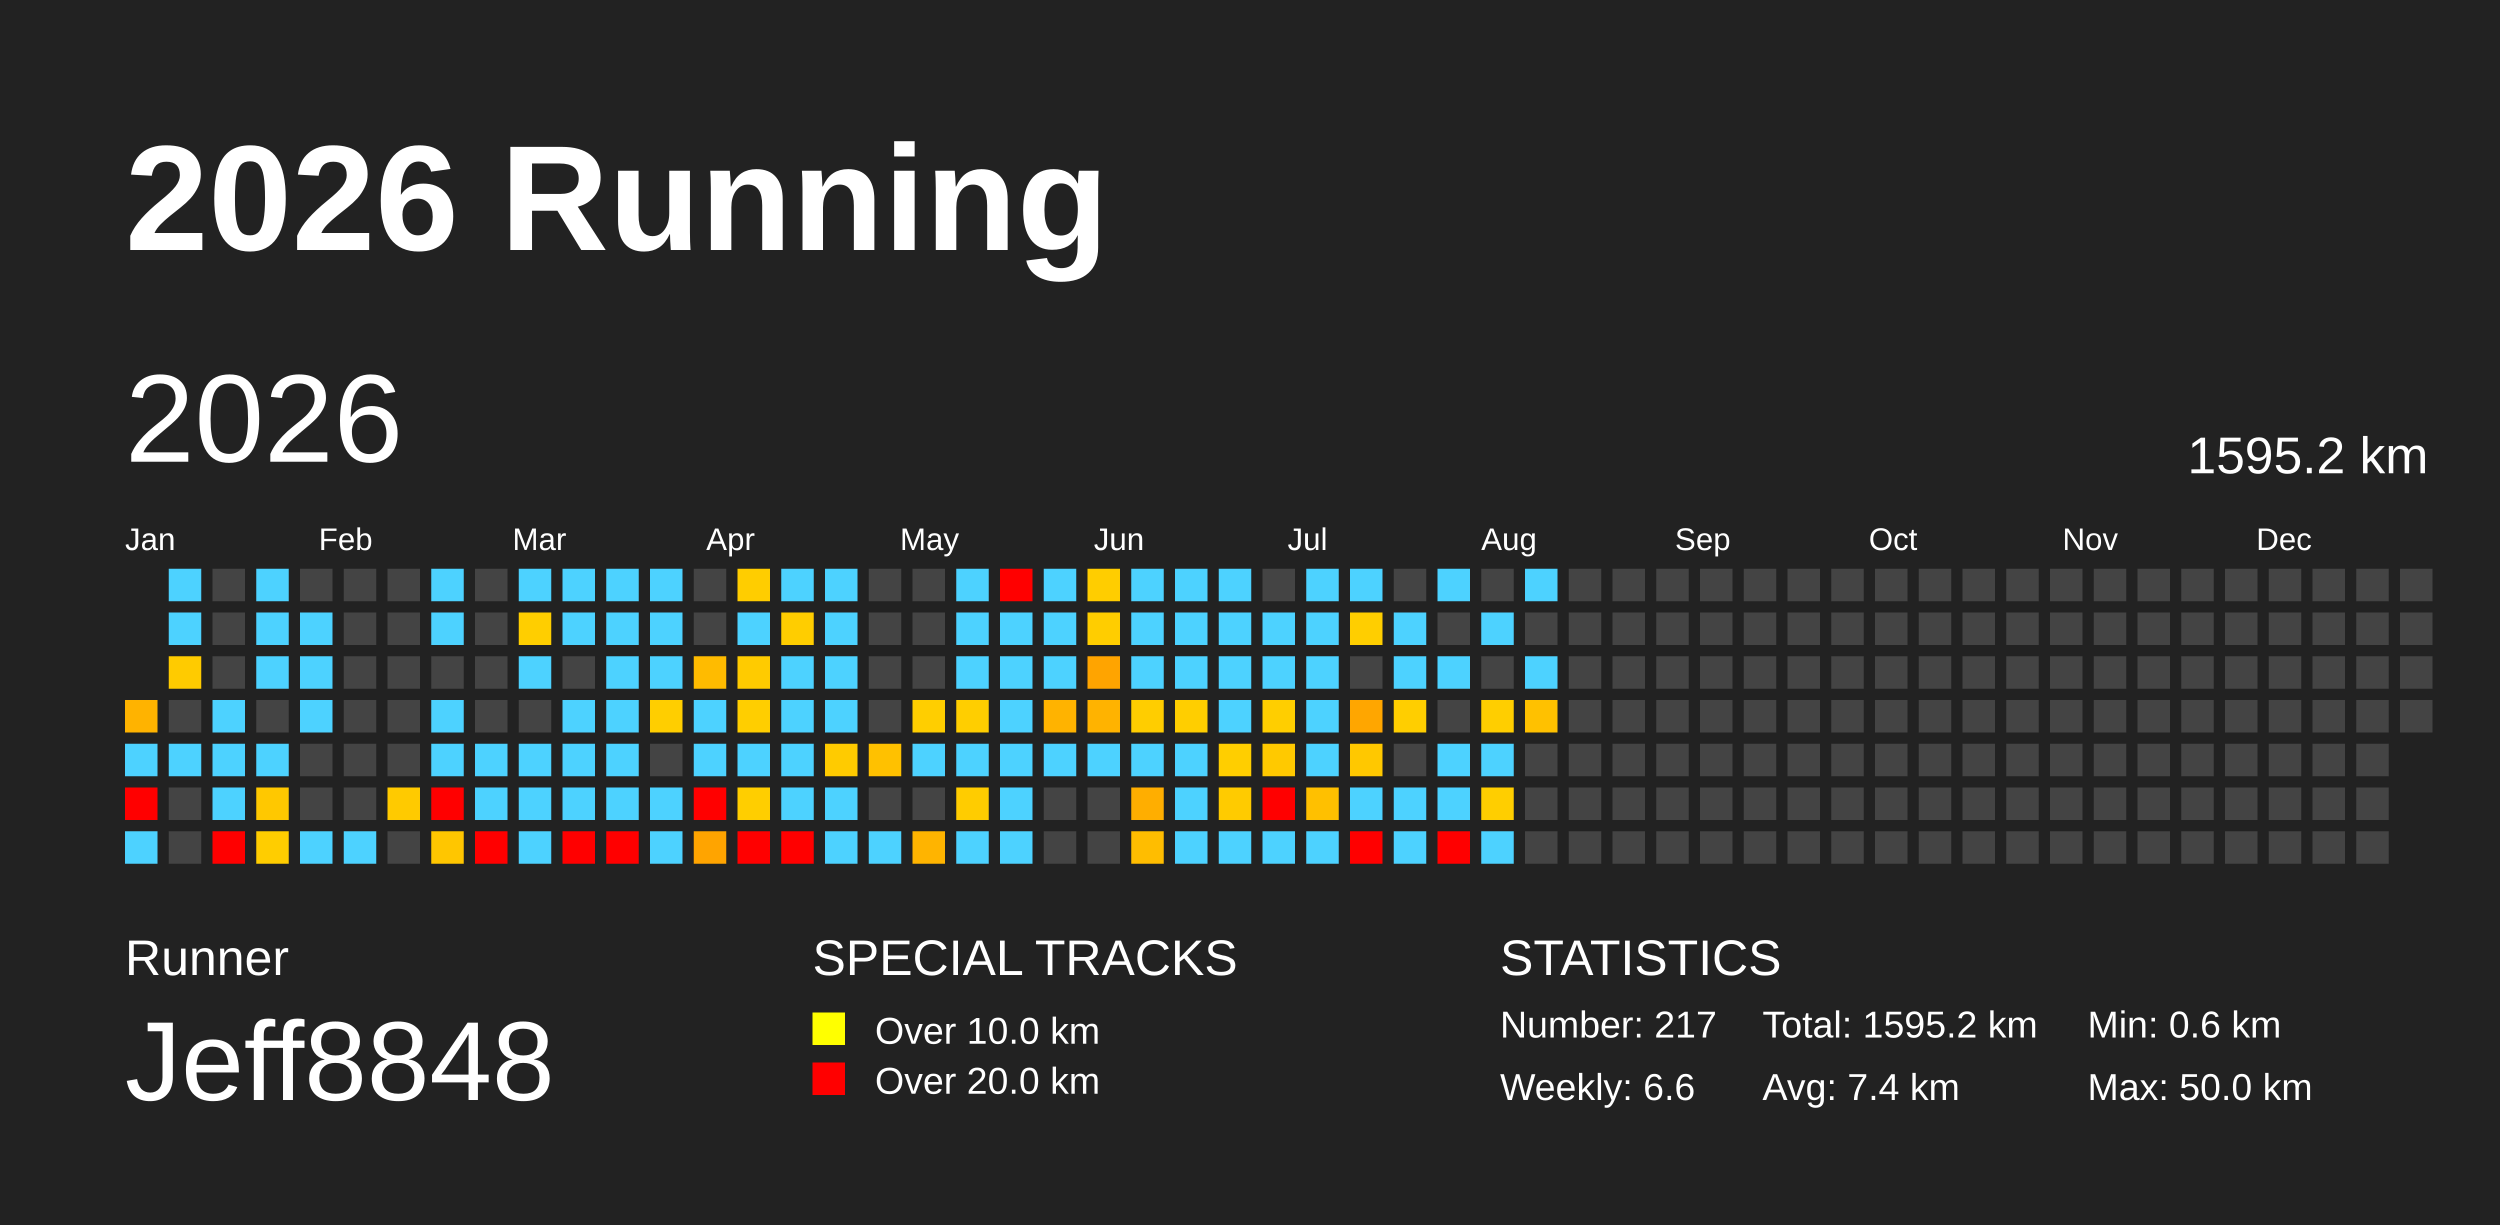
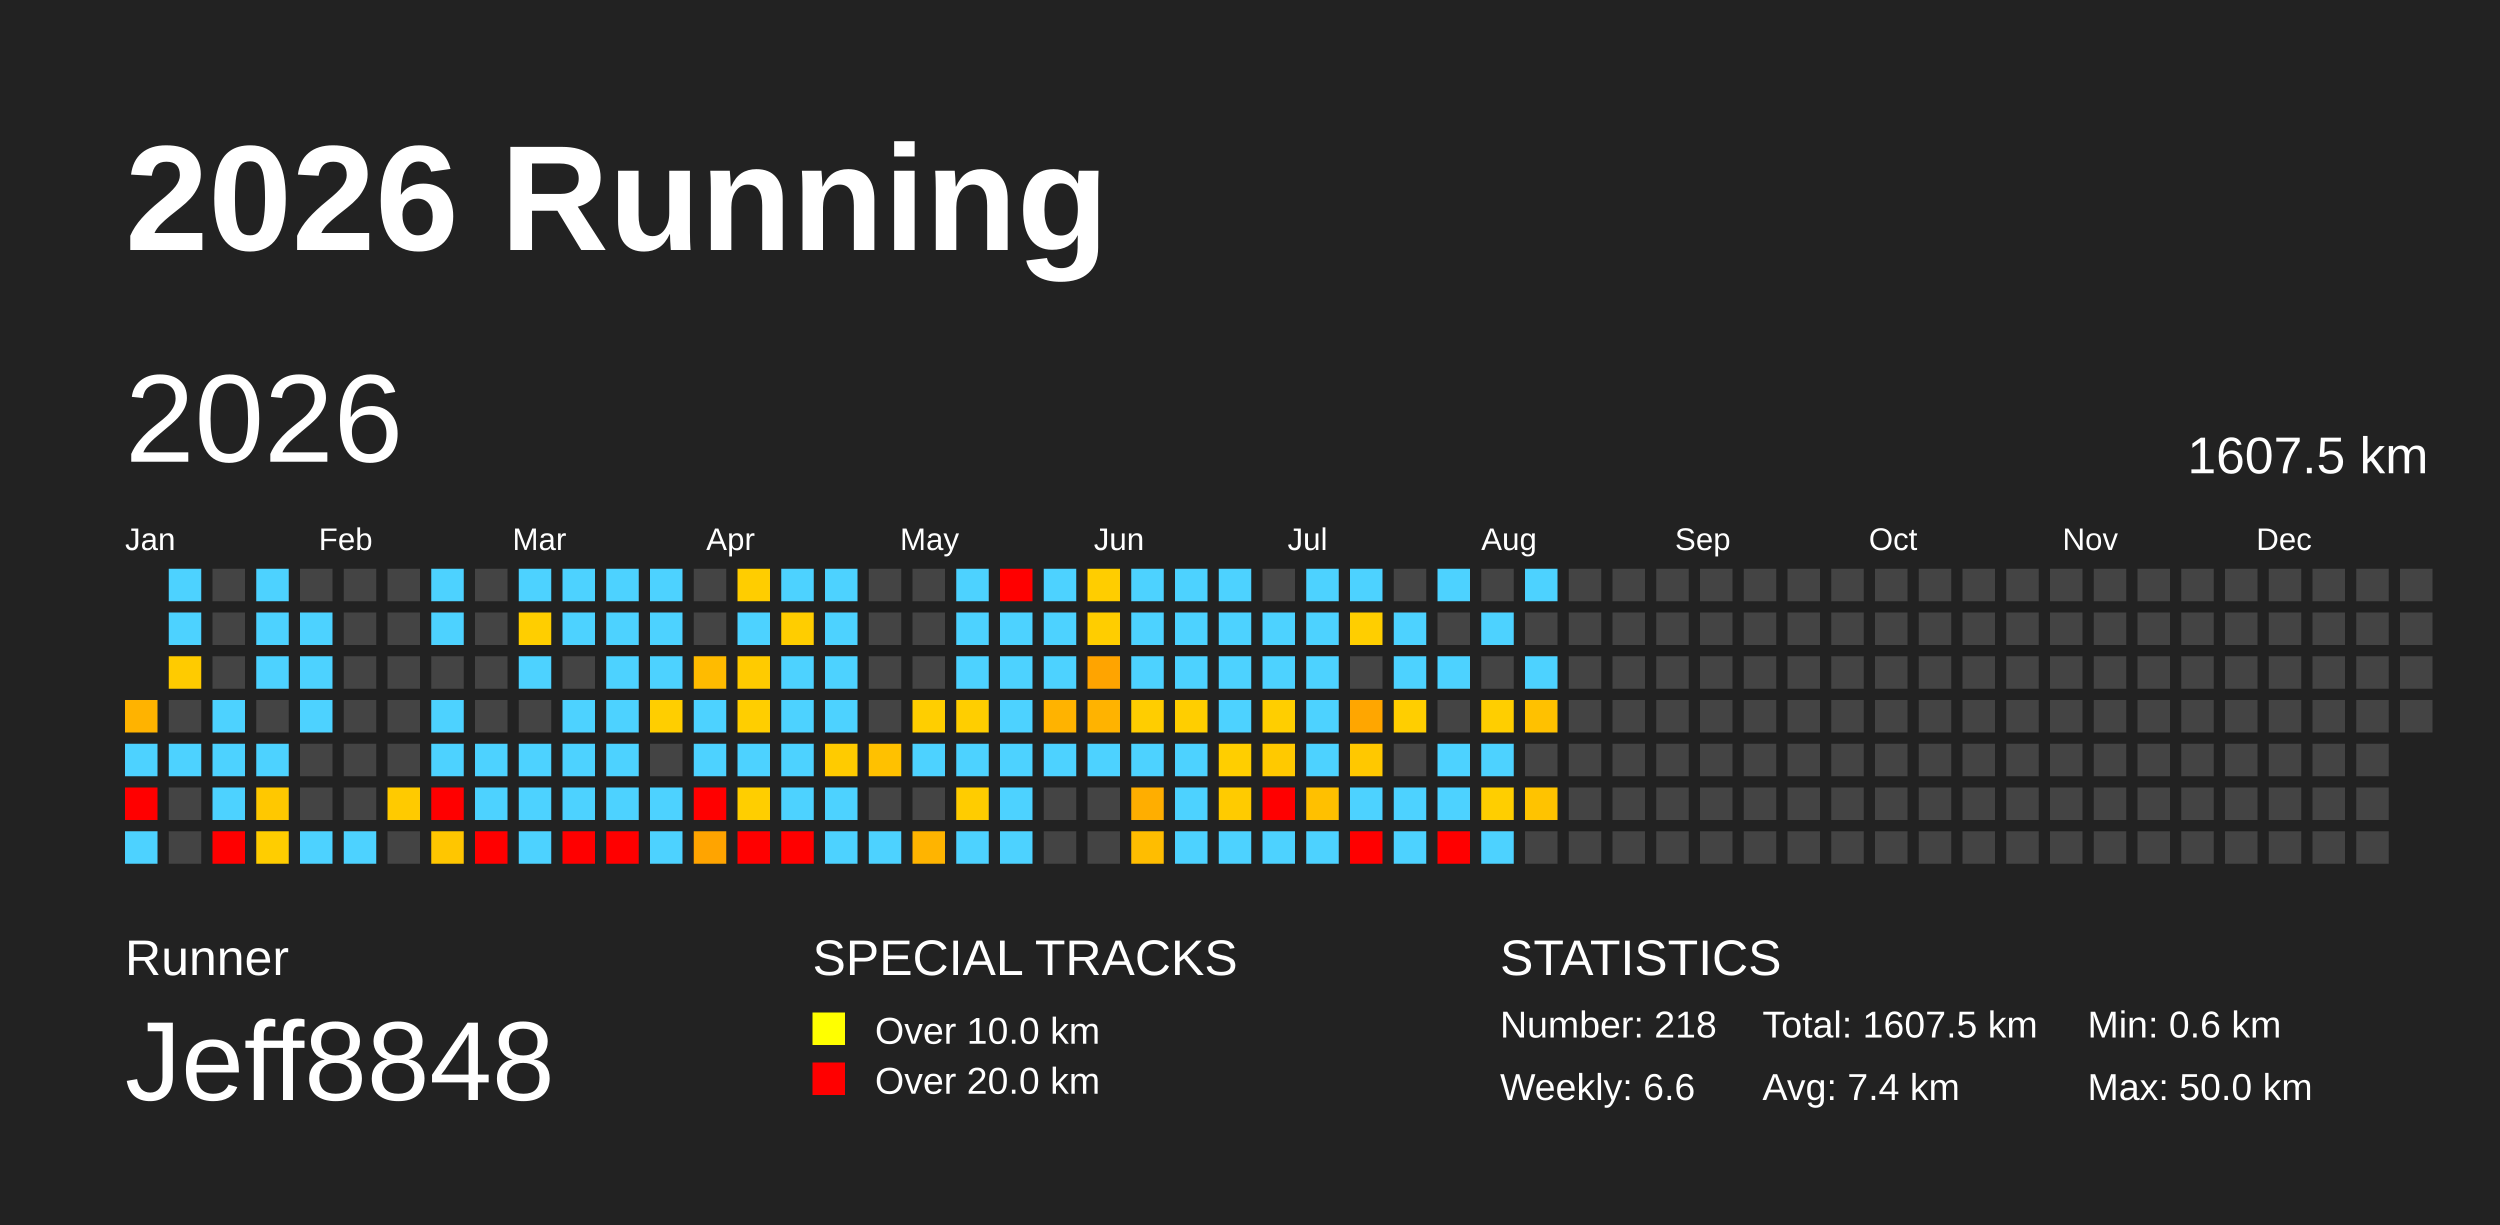
<svg xmlns="http://www.w3.org/2000/svg" baseProfile="full" height="98mm" version="1.1" viewBox="0,0,200,98" width="200mm">
  <defs />
  <rect fill="#222222" height="98" width="200" x="0" y="0" />
  <text fill="#FFFFFF" style="font-size:12px; font-family:Arial; font-weight:bold;" x="10" y="20">2026 Running</text>
  <text fill="#FFFFFF" style="font-size:4px; font-family:Arial" x="10" y="78">Runner</text>
  <text fill="#FFFFFF" style="font-size:9px; font-family:Arial" x="10" y="88">Jeff8848</text>
  <text fill="#FFFFFF" style="font-size:4px; font-family:Arial" x="65" y="78">SPECIAL TRACKS</text>
  <rect fill="yellow" height="2.6" width="2.6" x="65" y="81" />
  <text fill="#FFFFFF" style="font-size:3px; font-family:Arial" x="70" y="83.5">Over 10.0 km</text>
  <rect fill="red" height="2.6" width="2.6" x="65" y="85" />
  <text fill="#FFFFFF" style="font-size:3px; font-family:Arial" x="70" y="87.5">Over 20.0 km</text>
  <text fill="#FFFFFF" style="font-size:4px; font-family:Arial" x="120" y="78">STATISTICS</text>
-   <text fill="#FFFFFF" style="font-size:3px; font-family:Arial" x="120" y="83">Number: 217</text>
+   <text fill="#FFFFFF" style="font-size:3px; font-family:Arial" x="120" y="83">Number: 218</text>
  <text fill="#FFFFFF" style="font-size:3px; font-family:Arial" x="120" y="88">Weekly: 6.6</text>
-   <text fill="#FFFFFF" style="font-size:3px; font-family:Arial" x="141" y="83">Total: 1595.2 km</text>
+   <text fill="#FFFFFF" style="font-size:3px; font-family:Arial" x="141" y="83">Total: 1607.5 km</text>
  <text fill="#FFFFFF" style="font-size:3px; font-family:Arial" x="141" y="88">Avg: 7.4 km</text>
  <text fill="#FFFFFF" style="font-size:3px; font-family:Arial" x="167" y="83">Min: 0.6 km</text>
  <text fill="#FFFFFF" style="font-size:3px; font-family:Arial" x="167" y="88">Max: 50.0 km</text>
  <text dominant-baseline="hanging" fill="#FFFFFF" style="font-size:10.0px; font-family:Arial;" x="10" y="30">2026</text>
-   <text dominant-baseline="hanging" fill="#FFFFFF" style="font-size:4.125px; font-family:Arial;" x="175" y="35">1595.2 km</text>
+   <text dominant-baseline="hanging" fill="#FFFFFF" style="font-size:4.125px; font-family:Arial;" x="175" y="35">1607.5 km</text>
  <text fill="#FFFFFF" style="font-size:2.5px; font-family:Arial" x="10.0" y="44">Jan</text>
  <text fill="#FFFFFF" style="font-size:2.5px; font-family:Arial" x="25.5" y="44">Feb</text>
  <text fill="#FFFFFF" style="font-size:2.5px; font-family:Arial" x="41.0" y="44">Mar</text>
  <text fill="#FFFFFF" style="font-size:2.5px; font-family:Arial" x="56.5" y="44">Apr</text>
  <text fill="#FFFFFF" style="font-size:2.5px; font-family:Arial" x="72.0" y="44">May</text>
  <text fill="#FFFFFF" style="font-size:2.5px; font-family:Arial" x="87.5" y="44">Jun</text>
  <text fill="#FFFFFF" style="font-size:2.5px; font-family:Arial" x="103.0" y="44">Jul</text>
  <text fill="#FFFFFF" style="font-size:2.5px; font-family:Arial" x="118.5" y="44">Aug</text>
  <text fill="#FFFFFF" style="font-size:2.5px; font-family:Arial" x="134.0" y="44">Sep</text>
  <text fill="#FFFFFF" style="font-size:2.5px; font-family:Arial" x="149.5" y="44">Oct</text>
  <text fill="#FFFFFF" style="font-size:2.5px; font-family:Arial" x="165.0" y="44">Nov</text>
  <text fill="#FFFFFF" style="font-size:2.5px; font-family:Arial" x="180.5" y="44">Dec</text>
  <rect fill="#ffb300" height="2.6" width="2.6" x="10.0" y="56.0" />
  <rect fill="#4dd2ff" height="2.6" width="2.6" x="10.0" y="59.5" />
  <rect fill="red" height="2.6" width="2.6" x="10.0" y="63.0" />
  <rect fill="#4dd2ff" height="2.6" width="2.6" x="10.0" y="66.5" />
  <rect fill="#4dd2ff" height="2.6" width="2.6" x="13.5" y="45.5" />
  <rect fill="#4dd2ff" height="2.6" width="2.6" x="13.5" y="49.0" />
  <rect fill="#ffcb00" height="2.6" width="2.6" x="13.5" y="52.5" />
  <rect fill="#444444" height="2.6" width="2.6" x="13.5" y="56.0" />
  <rect fill="#4dd2ff" height="2.6" width="2.6" x="13.5" y="59.5" />
  <rect fill="#444444" height="2.6" width="2.6" x="13.5" y="63.0" />
  <rect fill="#444444" height="2.6" width="2.6" x="13.5" y="66.5" />
  <rect fill="#444444" height="2.6" width="2.6" x="17.0" y="45.5" />
  <rect fill="#444444" height="2.6" width="2.6" x="17.0" y="49.0" />
  <rect fill="#444444" height="2.6" width="2.6" x="17.0" y="52.5" />
  <rect fill="#4dd2ff" height="2.6" width="2.6" x="17.0" y="56.0" />
  <rect fill="#4dd2ff" height="2.6" width="2.6" x="17.0" y="59.5" />
  <rect fill="#4dd2ff" height="2.6" width="2.6" x="17.0" y="63.0" />
  <rect fill="red" height="2.6" width="2.6" x="17.0" y="66.5" />
  <rect fill="#4dd2ff" height="2.6" width="2.6" x="20.5" y="45.5" />
  <rect fill="#4dd2ff" height="2.6" width="2.6" x="20.5" y="49.0" />
  <rect fill="#4dd2ff" height="2.6" width="2.6" x="20.5" y="52.5" />
  <rect fill="#444444" height="2.6" width="2.6" x="20.5" y="56.0" />
  <rect fill="#4dd2ff" height="2.6" width="2.6" x="20.5" y="59.5" />
  <rect fill="#ffc800" height="2.6" width="2.6" x="20.5" y="63.0" />
  <rect fill="#ffcd00" height="2.6" width="2.6" x="20.5" y="66.5" />
  <rect fill="#444444" height="2.6" width="2.6" x="24.0" y="45.5" />
  <rect fill="#4dd2ff" height="2.6" width="2.6" x="24.0" y="49.0" />
  <rect fill="#4dd2ff" height="2.6" width="2.6" x="24.0" y="52.5" />
  <rect fill="#4dd2ff" height="2.6" width="2.6" x="24.0" y="56.0" />
  <rect fill="#444444" height="2.6" width="2.6" x="24.0" y="59.5" />
  <rect fill="#444444" height="2.6" width="2.6" x="24.0" y="63.0" />
  <rect fill="#4dd2ff" height="2.6" width="2.6" x="24.0" y="66.5" />
  <rect fill="#444444" height="2.6" width="2.6" x="27.5" y="45.5" />
  <rect fill="#444444" height="2.6" width="2.6" x="27.5" y="49.0" />
  <rect fill="#444444" height="2.6" width="2.6" x="27.5" y="52.5" />
  <rect fill="#444444" height="2.6" width="2.6" x="27.5" y="56.0" />
  <rect fill="#444444" height="2.6" width="2.6" x="27.5" y="59.5" />
  <rect fill="#444444" height="2.6" width="2.6" x="27.5" y="63.0" />
  <rect fill="#4dd2ff" height="2.6" width="2.6" x="27.5" y="66.5" />
  <rect fill="#444444" height="2.6" width="2.6" x="31.0" y="45.5" />
  <rect fill="#444444" height="2.6" width="2.6" x="31.0" y="49.0" />
  <rect fill="#444444" height="2.6" width="2.6" x="31.0" y="52.5" />
  <rect fill="#444444" height="2.6" width="2.6" x="31.0" y="56.0" />
  <rect fill="#444444" height="2.6" width="2.6" x="31.0" y="59.5" />
  <rect fill="#ffca00" height="2.6" width="2.6" x="31.0" y="63.0" />
  <rect fill="#444444" height="2.6" width="2.6" x="31.0" y="66.5" />
  <rect fill="#4dd2ff" height="2.6" width="2.6" x="34.5" y="45.5" />
  <rect fill="#4dd2ff" height="2.6" width="2.6" x="34.5" y="49.0" />
  <rect fill="#444444" height="2.6" width="2.6" x="34.5" y="52.5" />
  <rect fill="#4dd2ff" height="2.6" width="2.6" x="34.5" y="56.0" />
  <rect fill="#4dd2ff" height="2.6" width="2.6" x="34.5" y="59.5" />
  <rect fill="red" height="2.6" width="2.6" x="34.5" y="63.0" />
  <rect fill="#ffc600" height="2.6" width="2.6" x="34.5" y="66.5" />
  <rect fill="#444444" height="2.6" width="2.6" x="38.0" y="45.5" />
  <rect fill="#444444" height="2.6" width="2.6" x="38.0" y="49.0" />
  <rect fill="#444444" height="2.6" width="2.6" x="38.0" y="52.5" />
  <rect fill="#444444" height="2.6" width="2.6" x="38.0" y="56.0" />
  <rect fill="#4dd2ff" height="2.6" width="2.6" x="38.0" y="59.5" />
  <rect fill="#4dd2ff" height="2.6" width="2.6" x="38.0" y="63.0" />
  <rect fill="red" height="2.6" width="2.6" x="38.0" y="66.5" />
  <rect fill="#4dd2ff" height="2.6" width="2.6" x="41.5" y="45.5" />
  <rect fill="#ffce00" height="2.6" width="2.6" x="41.5" y="49.0" />
  <rect fill="#4dd2ff" height="2.6" width="2.6" x="41.5" y="52.5" />
  <rect fill="#444444" height="2.6" width="2.6" x="41.5" y="56.0" />
  <rect fill="#4dd2ff" height="2.6" width="2.6" x="41.5" y="59.5" />
  <rect fill="#4dd2ff" height="2.6" width="2.6" x="41.5" y="63.0" />
  <rect fill="#4dd2ff" height="2.6" width="2.6" x="41.5" y="66.5" />
  <rect fill="#4dd2ff" height="2.6" width="2.6" x="45.0" y="45.5" />
  <rect fill="#4dd2ff" height="2.6" width="2.6" x="45.0" y="49.0" />
  <rect fill="#444444" height="2.6" width="2.6" x="45.0" y="52.5" />
  <rect fill="#4dd2ff" height="2.6" width="2.6" x="45.0" y="56.0" />
  <rect fill="#4dd2ff" height="2.6" width="2.6" x="45.0" y="59.5" />
  <rect fill="#4dd2ff" height="2.6" width="2.6" x="45.0" y="63.0" />
  <rect fill="red" height="2.6" width="2.6" x="45.0" y="66.5" />
  <rect fill="#4dd2ff" height="2.6" width="2.6" x="48.5" y="45.5" />
  <rect fill="#4dd2ff" height="2.6" width="2.6" x="48.5" y="49.0" />
  <rect fill="#4dd2ff" height="2.6" width="2.6" x="48.5" y="52.5" />
  <rect fill="#4dd2ff" height="2.6" width="2.6" x="48.5" y="56.0" />
  <rect fill="#4dd2ff" height="2.6" width="2.6" x="48.5" y="59.5" />
  <rect fill="#4dd2ff" height="2.6" width="2.6" x="48.5" y="63.0" />
  <rect fill="red" height="2.6" width="2.6" x="48.5" y="66.5" />
  <rect fill="#4dd2ff" height="2.6" width="2.6" x="52.0" y="45.5" />
  <rect fill="#4dd2ff" height="2.6" width="2.6" x="52.0" y="49.0" />
  <rect fill="#4dd2ff" height="2.6" width="2.6" x="52.0" y="52.5" />
  <rect fill="#ffce00" height="2.6" width="2.6" x="52.0" y="56.0" />
  <rect fill="#444444" height="2.6" width="2.6" x="52.0" y="59.5" />
  <rect fill="#4dd2ff" height="2.6" width="2.6" x="52.0" y="63.0" />
  <rect fill="#4dd2ff" height="2.6" width="2.6" x="52.0" y="66.5" />
  <rect fill="#444444" height="2.6" width="2.6" x="55.5" y="45.5" />
  <rect fill="#444444" height="2.6" width="2.6" x="55.5" y="49.0" />
  <rect fill="#ffbb00" height="2.6" width="2.6" x="55.5" y="52.5" />
  <rect fill="#4dd2ff" height="2.6" width="2.6" x="55.5" y="56.0" />
  <rect fill="#4dd2ff" height="2.6" width="2.6" x="55.5" y="59.5" />
  <rect fill="red" height="2.6" width="2.6" x="55.5" y="63.0" />
  <rect fill="#ffa400" height="2.6" width="2.6" x="55.5" y="66.5" />
  <rect fill="#ffcd00" height="2.6" width="2.6" x="59.0" y="45.5" />
  <rect fill="#4dd2ff" height="2.6" width="2.6" x="59.0" y="49.0" />
  <rect fill="#ffcb00" height="2.6" width="2.6" x="59.0" y="52.5" />
  <rect fill="#ffce00" height="2.6" width="2.6" x="59.0" y="56.0" />
  <rect fill="#4dd2ff" height="2.6" width="2.6" x="59.0" y="59.5" />
  <rect fill="#ffce00" height="2.6" width="2.6" x="59.0" y="63.0" />
  <rect fill="red" height="2.6" width="2.6" x="59.0" y="66.5" />
  <rect fill="#4dd2ff" height="2.6" width="2.6" x="62.5" y="45.5" />
  <rect fill="#ffcd00" height="2.6" width="2.6" x="62.5" y="49.0" />
  <rect fill="#4dd2ff" height="2.6" width="2.6" x="62.5" y="52.5" />
  <rect fill="#4dd2ff" height="2.6" width="2.6" x="62.5" y="56.0" />
  <rect fill="#4dd2ff" height="2.6" width="2.6" x="62.5" y="59.5" />
  <rect fill="#4dd2ff" height="2.6" width="2.6" x="62.5" y="63.0" />
  <rect fill="red" height="2.6" width="2.6" x="62.5" y="66.5" />
  <rect fill="#4dd2ff" height="2.6" width="2.6" x="66.0" y="45.5" />
  <rect fill="#4dd2ff" height="2.6" width="2.6" x="66.0" y="49.0" />
  <rect fill="#4dd2ff" height="2.6" width="2.6" x="66.0" y="52.5" />
  <rect fill="#4dd2ff" height="2.6" width="2.6" x="66.0" y="56.0" />
  <rect fill="#ffcb00" height="2.6" width="2.6" x="66.0" y="59.5" />
  <rect fill="#4dd2ff" height="2.6" width="2.6" x="66.0" y="63.0" />
  <rect fill="#4dd2ff" height="2.6" width="2.6" x="66.0" y="66.5" />
  <rect fill="#444444" height="2.6" width="2.6" x="69.5" y="45.5" />
  <rect fill="#444444" height="2.6" width="2.6" x="69.5" y="49.0" />
  <rect fill="#444444" height="2.6" width="2.6" x="69.5" y="52.5" />
  <rect fill="#444444" height="2.6" width="2.6" x="69.5" y="56.0" />
  <rect fill="#ffc100" height="2.6" width="2.6" x="69.5" y="59.5" />
  <rect fill="#444444" height="2.6" width="2.6" x="69.5" y="63.0" />
  <rect fill="#4dd2ff" height="2.6" width="2.6" x="69.5" y="66.5" />
  <rect fill="#444444" height="2.6" width="2.6" x="73.0" y="45.5" />
  <rect fill="#444444" height="2.6" width="2.6" x="73.0" y="49.0" />
  <rect fill="#444444" height="2.6" width="2.6" x="73.0" y="52.5" />
  <rect fill="#ffce00" height="2.6" width="2.6" x="73.0" y="56.0" />
  <rect fill="#4dd2ff" height="2.6" width="2.6" x="73.0" y="59.5" />
  <rect fill="#444444" height="2.6" width="2.6" x="73.0" y="63.0" />
  <rect fill="#ffb400" height="2.6" width="2.6" x="73.0" y="66.5" />
  <rect fill="#4dd2ff" height="2.6" width="2.6" x="76.5" y="45.5" />
  <rect fill="#4dd2ff" height="2.6" width="2.6" x="76.5" y="49.0" />
  <rect fill="#4dd2ff" height="2.6" width="2.6" x="76.5" y="52.5" />
  <rect fill="#ffce00" height="2.6" width="2.6" x="76.5" y="56.0" />
  <rect fill="#4dd2ff" height="2.6" width="2.6" x="76.5" y="59.5" />
  <rect fill="#ffcc00" height="2.6" width="2.6" x="76.5" y="63.0" />
  <rect fill="#4dd2ff" height="2.6" width="2.6" x="76.5" y="66.5" />
  <rect fill="red" height="2.6" width="2.6" x="80.0" y="45.5" />
  <rect fill="#4dd2ff" height="2.6" width="2.6" x="80.0" y="49.0" />
  <rect fill="#4dd2ff" height="2.6" width="2.6" x="80.0" y="52.5" />
  <rect fill="#4dd2ff" height="2.6" width="2.6" x="80.0" y="56.0" />
  <rect fill="#4dd2ff" height="2.6" width="2.6" x="80.0" y="59.5" />
  <rect fill="#4dd2ff" height="2.6" width="2.6" x="80.0" y="63.0" />
  <rect fill="#4dd2ff" height="2.6" width="2.6" x="80.0" y="66.5" />
  <rect fill="#4dd2ff" height="2.6" width="2.6" x="83.5" y="45.5" />
  <rect fill="#4dd2ff" height="2.6" width="2.6" x="83.5" y="49.0" />
  <rect fill="#4dd2ff" height="2.6" width="2.6" x="83.5" y="52.5" />
  <rect fill="#ffb300" height="2.6" width="2.6" x="83.5" y="56.0" />
  <rect fill="#4dd2ff" height="2.6" width="2.6" x="83.5" y="59.5" />
  <rect fill="#444444" height="2.6" width="2.6" x="83.5" y="63.0" />
  <rect fill="#444444" height="2.6" width="2.6" x="83.5" y="66.5" />
  <rect fill="#ffcd00" height="2.6" width="2.6" x="87.0" y="45.5" />
  <rect fill="#ffcd00" height="2.6" width="2.6" x="87.0" y="49.0" />
  <rect fill="#ffa400" height="2.6" width="2.6" x="87.0" y="52.5" />
  <rect fill="#ffb300" height="2.6" width="2.6" x="87.0" y="56.0" />
  <rect fill="#4dd2ff" height="2.6" width="2.6" x="87.0" y="59.5" />
  <rect fill="#444444" height="2.6" width="2.6" x="87.0" y="63.0" />
  <rect fill="#444444" height="2.6" width="2.6" x="87.0" y="66.5" />
  <rect fill="#4dd2ff" height="2.6" width="2.6" x="90.5" y="45.5" />
  <rect fill="#4dd2ff" height="2.6" width="2.6" x="90.5" y="49.0" />
  <rect fill="#4dd2ff" height="2.6" width="2.6" x="90.5" y="52.5" />
  <rect fill="#ffcd00" height="2.6" width="2.6" x="90.5" y="56.0" />
  <rect fill="#4dd2ff" height="2.6" width="2.6" x="90.5" y="59.5" />
  <rect fill="#ffae00" height="2.6" width="2.6" x="90.5" y="63.0" />
  <rect fill="#ffbd00" height="2.6" width="2.6" x="90.5" y="66.5" />
  <rect fill="#4dd2ff" height="2.6" width="2.6" x="94.0" y="45.5" />
  <rect fill="#4dd2ff" height="2.6" width="2.6" x="94.0" y="49.0" />
  <rect fill="#4dd2ff" height="2.6" width="2.6" x="94.0" y="52.5" />
  <rect fill="#ffce00" height="2.6" width="2.6" x="94.0" y="56.0" />
  <rect fill="#4dd2ff" height="2.6" width="2.6" x="94.0" y="59.5" />
  <rect fill="#4dd2ff" height="2.6" width="2.6" x="94.0" y="63.0" />
  <rect fill="#4dd2ff" height="2.6" width="2.6" x="94.0" y="66.5" />
  <rect fill="#4dd2ff" height="2.6" width="2.6" x="97.5" y="45.5" />
  <rect fill="#4dd2ff" height="2.6" width="2.6" x="97.5" y="49.0" />
  <rect fill="#4dd2ff" height="2.6" width="2.6" x="97.5" y="52.5" />
  <rect fill="#4dd2ff" height="2.6" width="2.6" x="97.5" y="56.0" />
  <rect fill="#ffce00" height="2.6" width="2.6" x="97.5" y="59.5" />
  <rect fill="#ffcb00" height="2.6" width="2.6" x="97.5" y="63.0" />
  <rect fill="#4dd2ff" height="2.6" width="2.6" x="97.5" y="66.5" />
  <rect fill="#444444" height="2.6" width="2.6" x="101.0" y="45.5" />
  <rect fill="#4dd2ff" height="2.6" width="2.6" x="101.0" y="49.0" />
  <rect fill="#4dd2ff" height="2.6" width="2.6" x="101.0" y="52.5" />
  <rect fill="#ffce00" height="2.6" width="2.6" x="101.0" y="56.0" />
  <rect fill="#ffc900" height="2.6" width="2.6" x="101.0" y="59.5" />
  <rect fill="red" height="2.6" width="2.6" x="101.0" y="63.0" />
  <rect fill="#4dd2ff" height="2.6" width="2.6" x="101.0" y="66.5" />
  <rect fill="#4dd2ff" height="2.6" width="2.6" x="104.5" y="45.5" />
  <rect fill="#4dd2ff" height="2.6" width="2.6" x="104.5" y="49.0" />
  <rect fill="#4dd2ff" height="2.6" width="2.6" x="104.5" y="52.5" />
  <rect fill="#4dd2ff" height="2.6" width="2.6" x="104.5" y="56.0" />
  <rect fill="#4dd2ff" height="2.6" width="2.6" x="104.5" y="59.5" />
  <rect fill="#ffc000" height="2.6" width="2.6" x="104.5" y="63.0" />
  <rect fill="#4dd2ff" height="2.6" width="2.6" x="104.5" y="66.5" />
  <rect fill="#4dd2ff" height="2.6" width="2.6" x="108.0" y="45.5" />
  <rect fill="#ffce00" height="2.6" width="2.6" x="108.0" y="49.0" />
  <rect fill="#444444" height="2.6" width="2.6" x="108.0" y="52.5" />
  <rect fill="#ffa600" height="2.6" width="2.6" x="108.0" y="56.0" />
  <rect fill="#ffc800" height="2.6" width="2.6" x="108.0" y="59.5" />
  <rect fill="#4dd2ff" height="2.6" width="2.6" x="108.0" y="63.0" />
  <rect fill="red" height="2.6" width="2.6" x="108.0" y="66.5" />
  <rect fill="#444444" height="2.6" width="2.6" x="111.5" y="45.5" />
  <rect fill="#4dd2ff" height="2.6" width="2.6" x="111.5" y="49.0" />
  <rect fill="#4dd2ff" height="2.6" width="2.6" x="111.5" y="52.5" />
  <rect fill="#ffce00" height="2.6" width="2.6" x="111.5" y="56.0" />
  <rect fill="#444444" height="2.6" width="2.6" x="111.5" y="59.5" />
  <rect fill="#4dd2ff" height="2.6" width="2.6" x="111.5" y="63.0" />
  <rect fill="#4dd2ff" height="2.6" width="2.6" x="111.5" y="66.5" />
  <rect fill="#4dd2ff" height="2.6" width="2.6" x="115.0" y="45.5" />
  <rect fill="#444444" height="2.6" width="2.6" x="115.0" y="49.0" />
  <rect fill="#4dd2ff" height="2.6" width="2.6" x="115.0" y="52.5" />
  <rect fill="#444444" height="2.6" width="2.6" x="115.0" y="56.0" />
  <rect fill="#4dd2ff" height="2.6" width="2.6" x="115.0" y="59.5" />
  <rect fill="#4dd2ff" height="2.6" width="2.6" x="115.0" y="63.0" />
  <rect fill="red" height="2.6" width="2.6" x="115.0" y="66.5" />
  <rect fill="#444444" height="2.6" width="2.6" x="118.5" y="45.5" />
  <rect fill="#4dd2ff" height="2.6" width="2.6" x="118.5" y="49.0" />
  <rect fill="#444444" height="2.6" width="2.6" x="118.5" y="52.5" />
  <rect fill="#ffce00" height="2.6" width="2.6" x="118.5" y="56.0" />
  <rect fill="#4dd2ff" height="2.6" width="2.6" x="118.5" y="59.5" />
  <rect fill="#ffce00" height="2.6" width="2.6" x="118.5" y="63.0" />
  <rect fill="#4dd2ff" height="2.6" width="2.6" x="118.5" y="66.5" />
  <rect fill="#4dd2ff" height="2.6" width="2.6" x="122.0" y="45.5" />
  <rect fill="#444444" height="2.6" width="2.6" x="122.0" y="49.0" />
  <rect fill="#4dd2ff" height="2.6" width="2.6" x="122.0" y="52.5" />
  <rect fill="#ffc100" height="2.6" width="2.6" x="122.0" y="56.0" />
  <rect fill="#444444" height="2.6" width="2.6" x="122.0" y="59.5" />
-   <rect fill="#444444" height="2.6" width="2.6" x="122.0" y="63.0" />
+   <rect fill="#ffc300" height="2.6" width="2.6" x="122.0" y="63.0" />
  <rect fill="#444444" height="2.6" width="2.6" x="122.0" y="66.5" />
  <rect fill="#444444" height="2.6" width="2.6" x="125.5" y="45.5" />
  <rect fill="#444444" height="2.6" width="2.6" x="125.5" y="49.0" />
  <rect fill="#444444" height="2.6" width="2.6" x="125.5" y="52.5" />
  <rect fill="#444444" height="2.6" width="2.6" x="125.5" y="56.0" />
  <rect fill="#444444" height="2.6" width="2.6" x="125.5" y="59.5" />
  <rect fill="#444444" height="2.6" width="2.6" x="125.5" y="63.0" />
  <rect fill="#444444" height="2.6" width="2.6" x="125.5" y="66.5" />
  <rect fill="#444444" height="2.6" width="2.6" x="129.0" y="45.5" />
  <rect fill="#444444" height="2.6" width="2.6" x="129.0" y="49.0" />
  <rect fill="#444444" height="2.6" width="2.6" x="129.0" y="52.5" />
  <rect fill="#444444" height="2.6" width="2.6" x="129.0" y="56.0" />
  <rect fill="#444444" height="2.6" width="2.6" x="129.0" y="59.5" />
  <rect fill="#444444" height="2.6" width="2.6" x="129.0" y="63.0" />
  <rect fill="#444444" height="2.6" width="2.6" x="129.0" y="66.5" />
  <rect fill="#444444" height="2.6" width="2.6" x="132.5" y="45.5" />
  <rect fill="#444444" height="2.6" width="2.6" x="132.5" y="49.0" />
  <rect fill="#444444" height="2.6" width="2.6" x="132.5" y="52.5" />
  <rect fill="#444444" height="2.6" width="2.6" x="132.5" y="56.0" />
  <rect fill="#444444" height="2.6" width="2.6" x="132.5" y="59.5" />
  <rect fill="#444444" height="2.6" width="2.6" x="132.5" y="63.0" />
  <rect fill="#444444" height="2.6" width="2.6" x="132.5" y="66.5" />
  <rect fill="#444444" height="2.6" width="2.6" x="136.0" y="45.5" />
  <rect fill="#444444" height="2.6" width="2.6" x="136.0" y="49.0" />
  <rect fill="#444444" height="2.6" width="2.6" x="136.0" y="52.5" />
  <rect fill="#444444" height="2.6" width="2.6" x="136.0" y="56.0" />
  <rect fill="#444444" height="2.6" width="2.6" x="136.0" y="59.5" />
  <rect fill="#444444" height="2.6" width="2.6" x="136.0" y="63.0" />
  <rect fill="#444444" height="2.6" width="2.6" x="136.0" y="66.5" />
  <rect fill="#444444" height="2.6" width="2.6" x="139.5" y="45.5" />
  <rect fill="#444444" height="2.6" width="2.6" x="139.5" y="49.0" />
  <rect fill="#444444" height="2.6" width="2.6" x="139.5" y="52.5" />
  <rect fill="#444444" height="2.6" width="2.6" x="139.5" y="56.0" />
  <rect fill="#444444" height="2.6" width="2.6" x="139.5" y="59.5" />
  <rect fill="#444444" height="2.6" width="2.6" x="139.5" y="63.0" />
  <rect fill="#444444" height="2.6" width="2.6" x="139.5" y="66.5" />
  <rect fill="#444444" height="2.6" width="2.6" x="143.0" y="45.5" />
  <rect fill="#444444" height="2.6" width="2.6" x="143.0" y="49.0" />
  <rect fill="#444444" height="2.6" width="2.6" x="143.0" y="52.5" />
  <rect fill="#444444" height="2.6" width="2.6" x="143.0" y="56.0" />
  <rect fill="#444444" height="2.6" width="2.6" x="143.0" y="59.5" />
  <rect fill="#444444" height="2.6" width="2.6" x="143.0" y="63.0" />
  <rect fill="#444444" height="2.6" width="2.6" x="143.0" y="66.5" />
  <rect fill="#444444" height="2.6" width="2.6" x="146.5" y="45.5" />
  <rect fill="#444444" height="2.6" width="2.6" x="146.5" y="49.0" />
  <rect fill="#444444" height="2.6" width="2.6" x="146.5" y="52.5" />
  <rect fill="#444444" height="2.6" width="2.6" x="146.5" y="56.0" />
  <rect fill="#444444" height="2.6" width="2.6" x="146.5" y="59.5" />
  <rect fill="#444444" height="2.6" width="2.6" x="146.5" y="63.0" />
  <rect fill="#444444" height="2.6" width="2.6" x="146.5" y="66.5" />
  <rect fill="#444444" height="2.6" width="2.6" x="150.0" y="45.5" />
  <rect fill="#444444" height="2.6" width="2.6" x="150.0" y="49.0" />
  <rect fill="#444444" height="2.6" width="2.6" x="150.0" y="52.5" />
  <rect fill="#444444" height="2.6" width="2.6" x="150.0" y="56.0" />
  <rect fill="#444444" height="2.6" width="2.6" x="150.0" y="59.5" />
  <rect fill="#444444" height="2.6" width="2.6" x="150.0" y="63.0" />
  <rect fill="#444444" height="2.6" width="2.6" x="150.0" y="66.5" />
  <rect fill="#444444" height="2.6" width="2.6" x="153.5" y="45.5" />
  <rect fill="#444444" height="2.6" width="2.6" x="153.5" y="49.0" />
  <rect fill="#444444" height="2.6" width="2.6" x="153.5" y="52.5" />
  <rect fill="#444444" height="2.6" width="2.6" x="153.5" y="56.0" />
  <rect fill="#444444" height="2.6" width="2.6" x="153.5" y="59.5" />
  <rect fill="#444444" height="2.6" width="2.6" x="153.5" y="63.0" />
  <rect fill="#444444" height="2.6" width="2.6" x="153.5" y="66.5" />
  <rect fill="#444444" height="2.6" width="2.6" x="157.0" y="45.5" />
  <rect fill="#444444" height="2.6" width="2.6" x="157.0" y="49.0" />
  <rect fill="#444444" height="2.6" width="2.6" x="157.0" y="52.5" />
  <rect fill="#444444" height="2.6" width="2.6" x="157.0" y="56.0" />
  <rect fill="#444444" height="2.6" width="2.6" x="157.0" y="59.5" />
  <rect fill="#444444" height="2.6" width="2.6" x="157.0" y="63.0" />
  <rect fill="#444444" height="2.6" width="2.6" x="157.0" y="66.5" />
  <rect fill="#444444" height="2.6" width="2.6" x="160.5" y="45.5" />
  <rect fill="#444444" height="2.6" width="2.6" x="160.5" y="49.0" />
  <rect fill="#444444" height="2.6" width="2.6" x="160.5" y="52.5" />
  <rect fill="#444444" height="2.6" width="2.6" x="160.5" y="56.0" />
  <rect fill="#444444" height="2.6" width="2.6" x="160.5" y="59.5" />
  <rect fill="#444444" height="2.6" width="2.6" x="160.5" y="63.0" />
  <rect fill="#444444" height="2.6" width="2.6" x="160.5" y="66.5" />
  <rect fill="#444444" height="2.6" width="2.6" x="164.0" y="45.5" />
  <rect fill="#444444" height="2.6" width="2.6" x="164.0" y="49.0" />
  <rect fill="#444444" height="2.6" width="2.6" x="164.0" y="52.5" />
  <rect fill="#444444" height="2.6" width="2.6" x="164.0" y="56.0" />
  <rect fill="#444444" height="2.6" width="2.6" x="164.0" y="59.5" />
  <rect fill="#444444" height="2.6" width="2.6" x="164.0" y="63.0" />
  <rect fill="#444444" height="2.6" width="2.6" x="164.0" y="66.5" />
  <rect fill="#444444" height="2.6" width="2.6" x="167.5" y="45.5" />
  <rect fill="#444444" height="2.6" width="2.6" x="167.5" y="49.0" />
  <rect fill="#444444" height="2.6" width="2.6" x="167.5" y="52.5" />
  <rect fill="#444444" height="2.6" width="2.6" x="167.5" y="56.0" />
  <rect fill="#444444" height="2.6" width="2.6" x="167.5" y="59.5" />
  <rect fill="#444444" height="2.6" width="2.6" x="167.5" y="63.0" />
  <rect fill="#444444" height="2.6" width="2.6" x="167.5" y="66.5" />
  <rect fill="#444444" height="2.6" width="2.6" x="171.0" y="45.5" />
  <rect fill="#444444" height="2.6" width="2.6" x="171.0" y="49.0" />
  <rect fill="#444444" height="2.6" width="2.6" x="171.0" y="52.5" />
  <rect fill="#444444" height="2.6" width="2.6" x="171.0" y="56.0" />
  <rect fill="#444444" height="2.6" width="2.6" x="171.0" y="59.5" />
  <rect fill="#444444" height="2.6" width="2.6" x="171.0" y="63.0" />
  <rect fill="#444444" height="2.6" width="2.6" x="171.0" y="66.5" />
  <rect fill="#444444" height="2.6" width="2.6" x="174.5" y="45.5" />
  <rect fill="#444444" height="2.6" width="2.6" x="174.5" y="49.0" />
  <rect fill="#444444" height="2.6" width="2.6" x="174.5" y="52.5" />
  <rect fill="#444444" height="2.6" width="2.6" x="174.5" y="56.0" />
  <rect fill="#444444" height="2.6" width="2.6" x="174.5" y="59.5" />
  <rect fill="#444444" height="2.6" width="2.6" x="174.5" y="63.0" />
  <rect fill="#444444" height="2.6" width="2.6" x="174.5" y="66.5" />
  <rect fill="#444444" height="2.6" width="2.6" x="178.0" y="45.5" />
  <rect fill="#444444" height="2.6" width="2.6" x="178.0" y="49.0" />
  <rect fill="#444444" height="2.6" width="2.6" x="178.0" y="52.5" />
  <rect fill="#444444" height="2.6" width="2.6" x="178.0" y="56.0" />
  <rect fill="#444444" height="2.6" width="2.6" x="178.0" y="59.5" />
  <rect fill="#444444" height="2.6" width="2.6" x="178.0" y="63.0" />
  <rect fill="#444444" height="2.6" width="2.6" x="178.0" y="66.5" />
  <rect fill="#444444" height="2.6" width="2.6" x="181.5" y="45.5" />
  <rect fill="#444444" height="2.6" width="2.6" x="181.5" y="49.0" />
  <rect fill="#444444" height="2.6" width="2.6" x="181.5" y="52.5" />
  <rect fill="#444444" height="2.6" width="2.6" x="181.5" y="56.0" />
  <rect fill="#444444" height="2.6" width="2.6" x="181.5" y="59.5" />
  <rect fill="#444444" height="2.6" width="2.6" x="181.5" y="63.0" />
  <rect fill="#444444" height="2.6" width="2.6" x="181.5" y="66.5" />
  <rect fill="#444444" height="2.6" width="2.6" x="185.0" y="45.5" />
  <rect fill="#444444" height="2.6" width="2.6" x="185.0" y="49.0" />
  <rect fill="#444444" height="2.6" width="2.6" x="185.0" y="52.5" />
  <rect fill="#444444" height="2.6" width="2.6" x="185.0" y="56.0" />
  <rect fill="#444444" height="2.6" width="2.6" x="185.0" y="59.5" />
  <rect fill="#444444" height="2.6" width="2.6" x="185.0" y="63.0" />
  <rect fill="#444444" height="2.6" width="2.6" x="185.0" y="66.5" />
  <rect fill="#444444" height="2.6" width="2.6" x="188.5" y="45.5" />
  <rect fill="#444444" height="2.6" width="2.6" x="188.5" y="49.0" />
  <rect fill="#444444" height="2.6" width="2.6" x="188.5" y="52.5" />
  <rect fill="#444444" height="2.6" width="2.6" x="188.5" y="56.0" />
  <rect fill="#444444" height="2.6" width="2.6" x="188.5" y="59.5" />
  <rect fill="#444444" height="2.6" width="2.6" x="188.5" y="63.0" />
  <rect fill="#444444" height="2.6" width="2.6" x="188.5" y="66.5" />
  <rect fill="#444444" height="2.6" width="2.6" x="192.0" y="45.5" />
  <rect fill="#444444" height="2.6" width="2.6" x="192.0" y="49.0" />
  <rect fill="#444444" height="2.6" width="2.6" x="192.0" y="52.5" />
  <rect fill="#444444" height="2.6" width="2.6" x="192.0" y="56.0" />
</svg>
